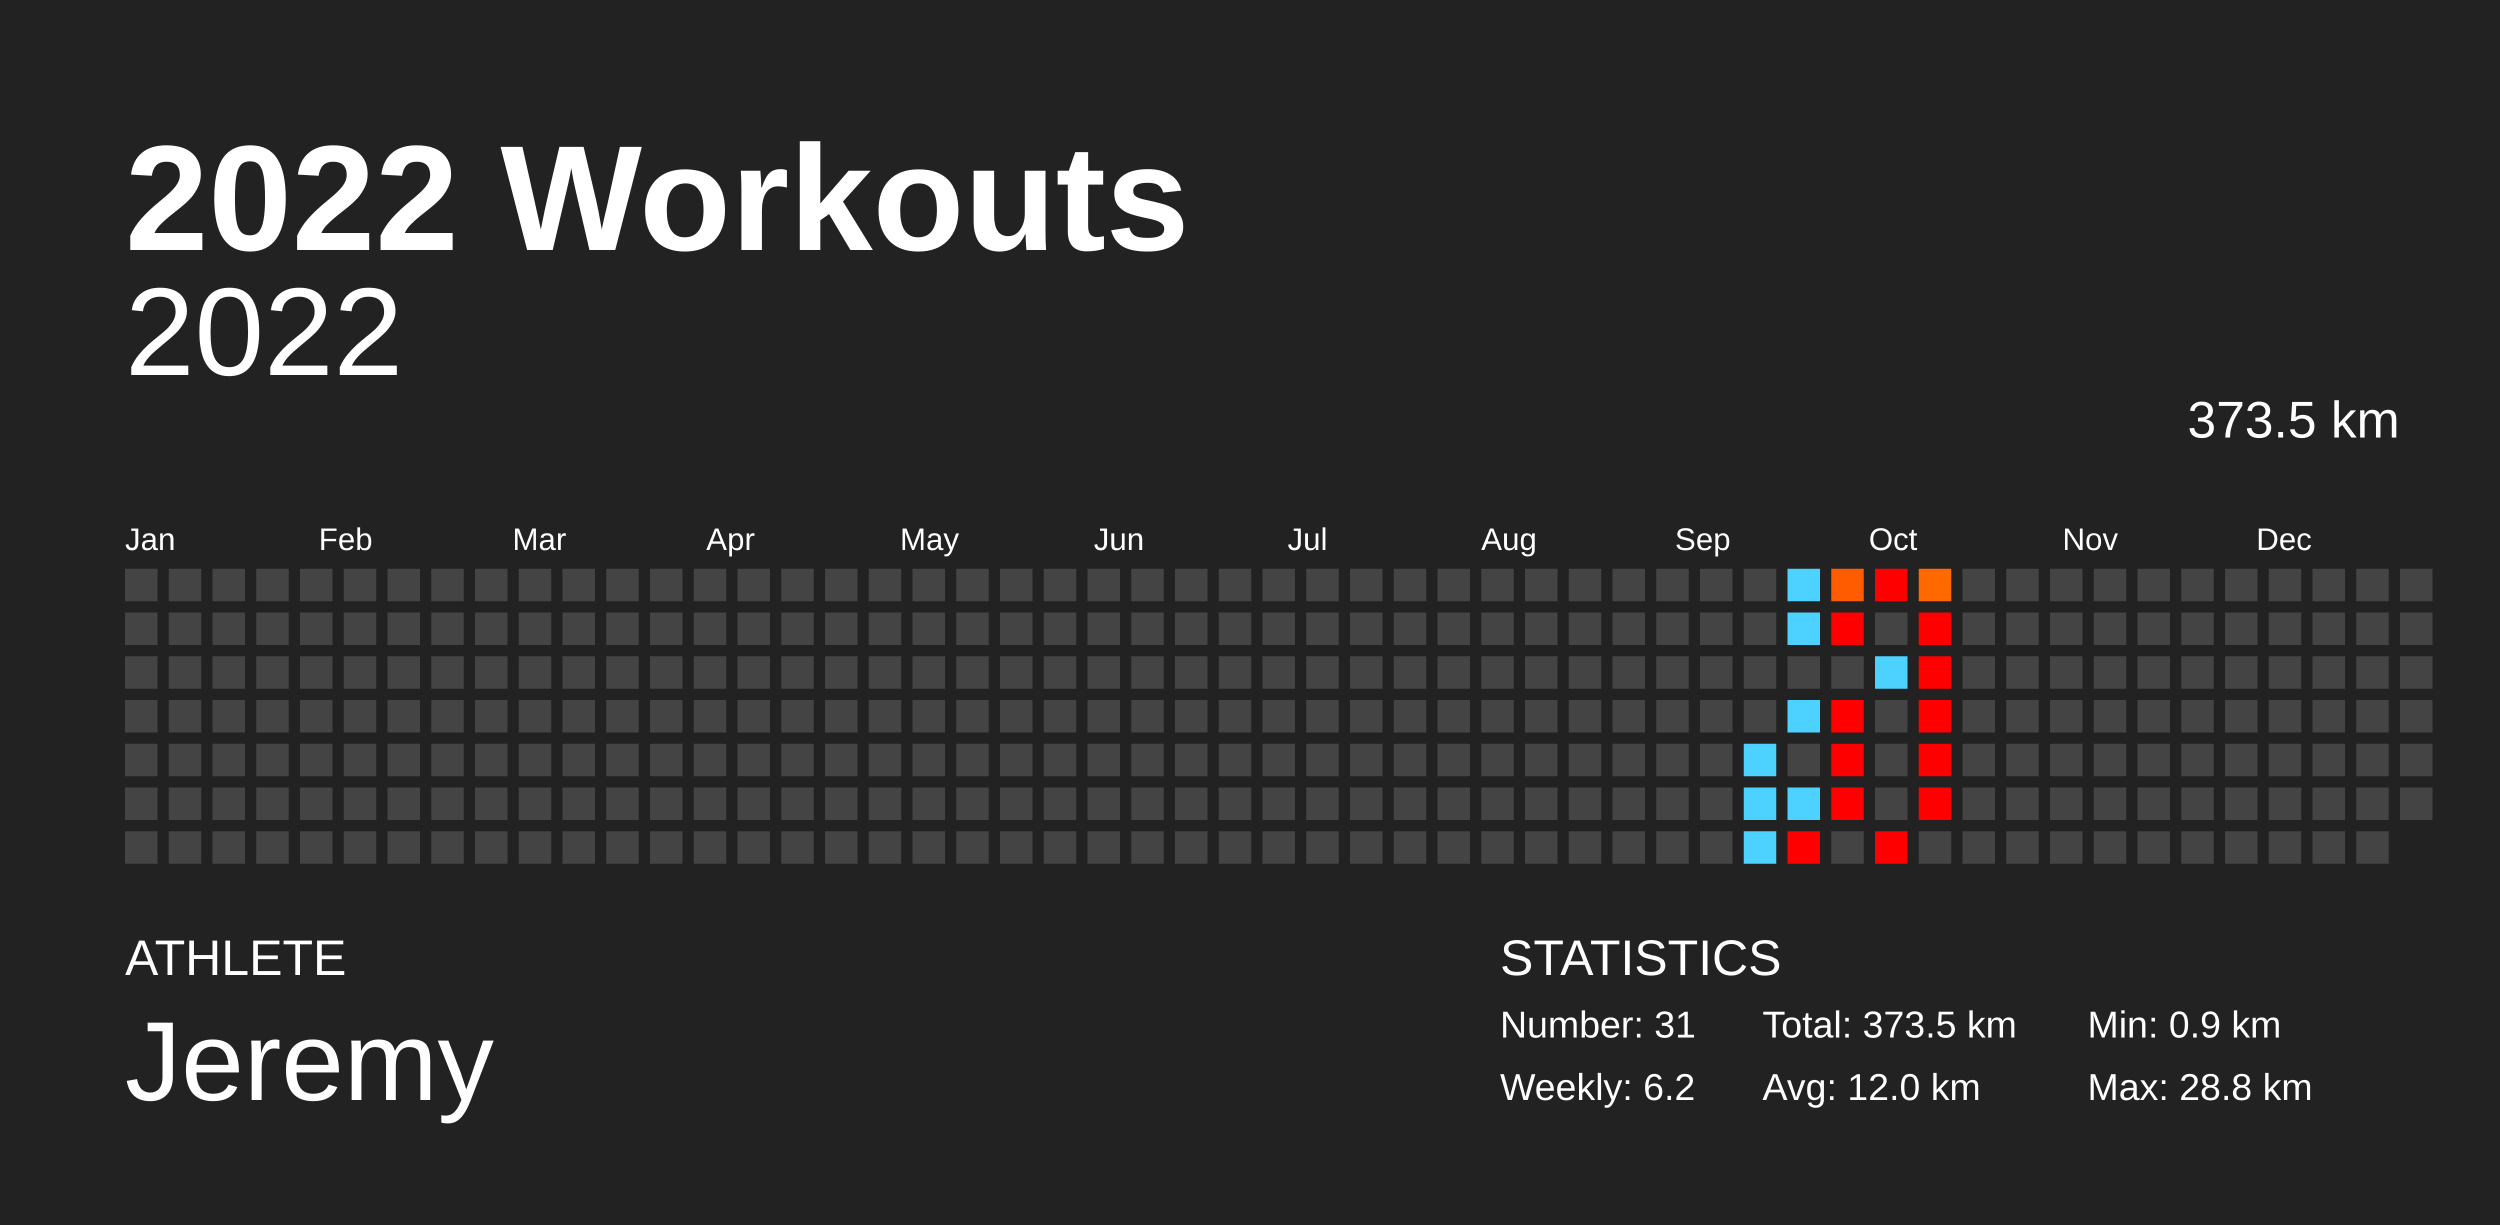
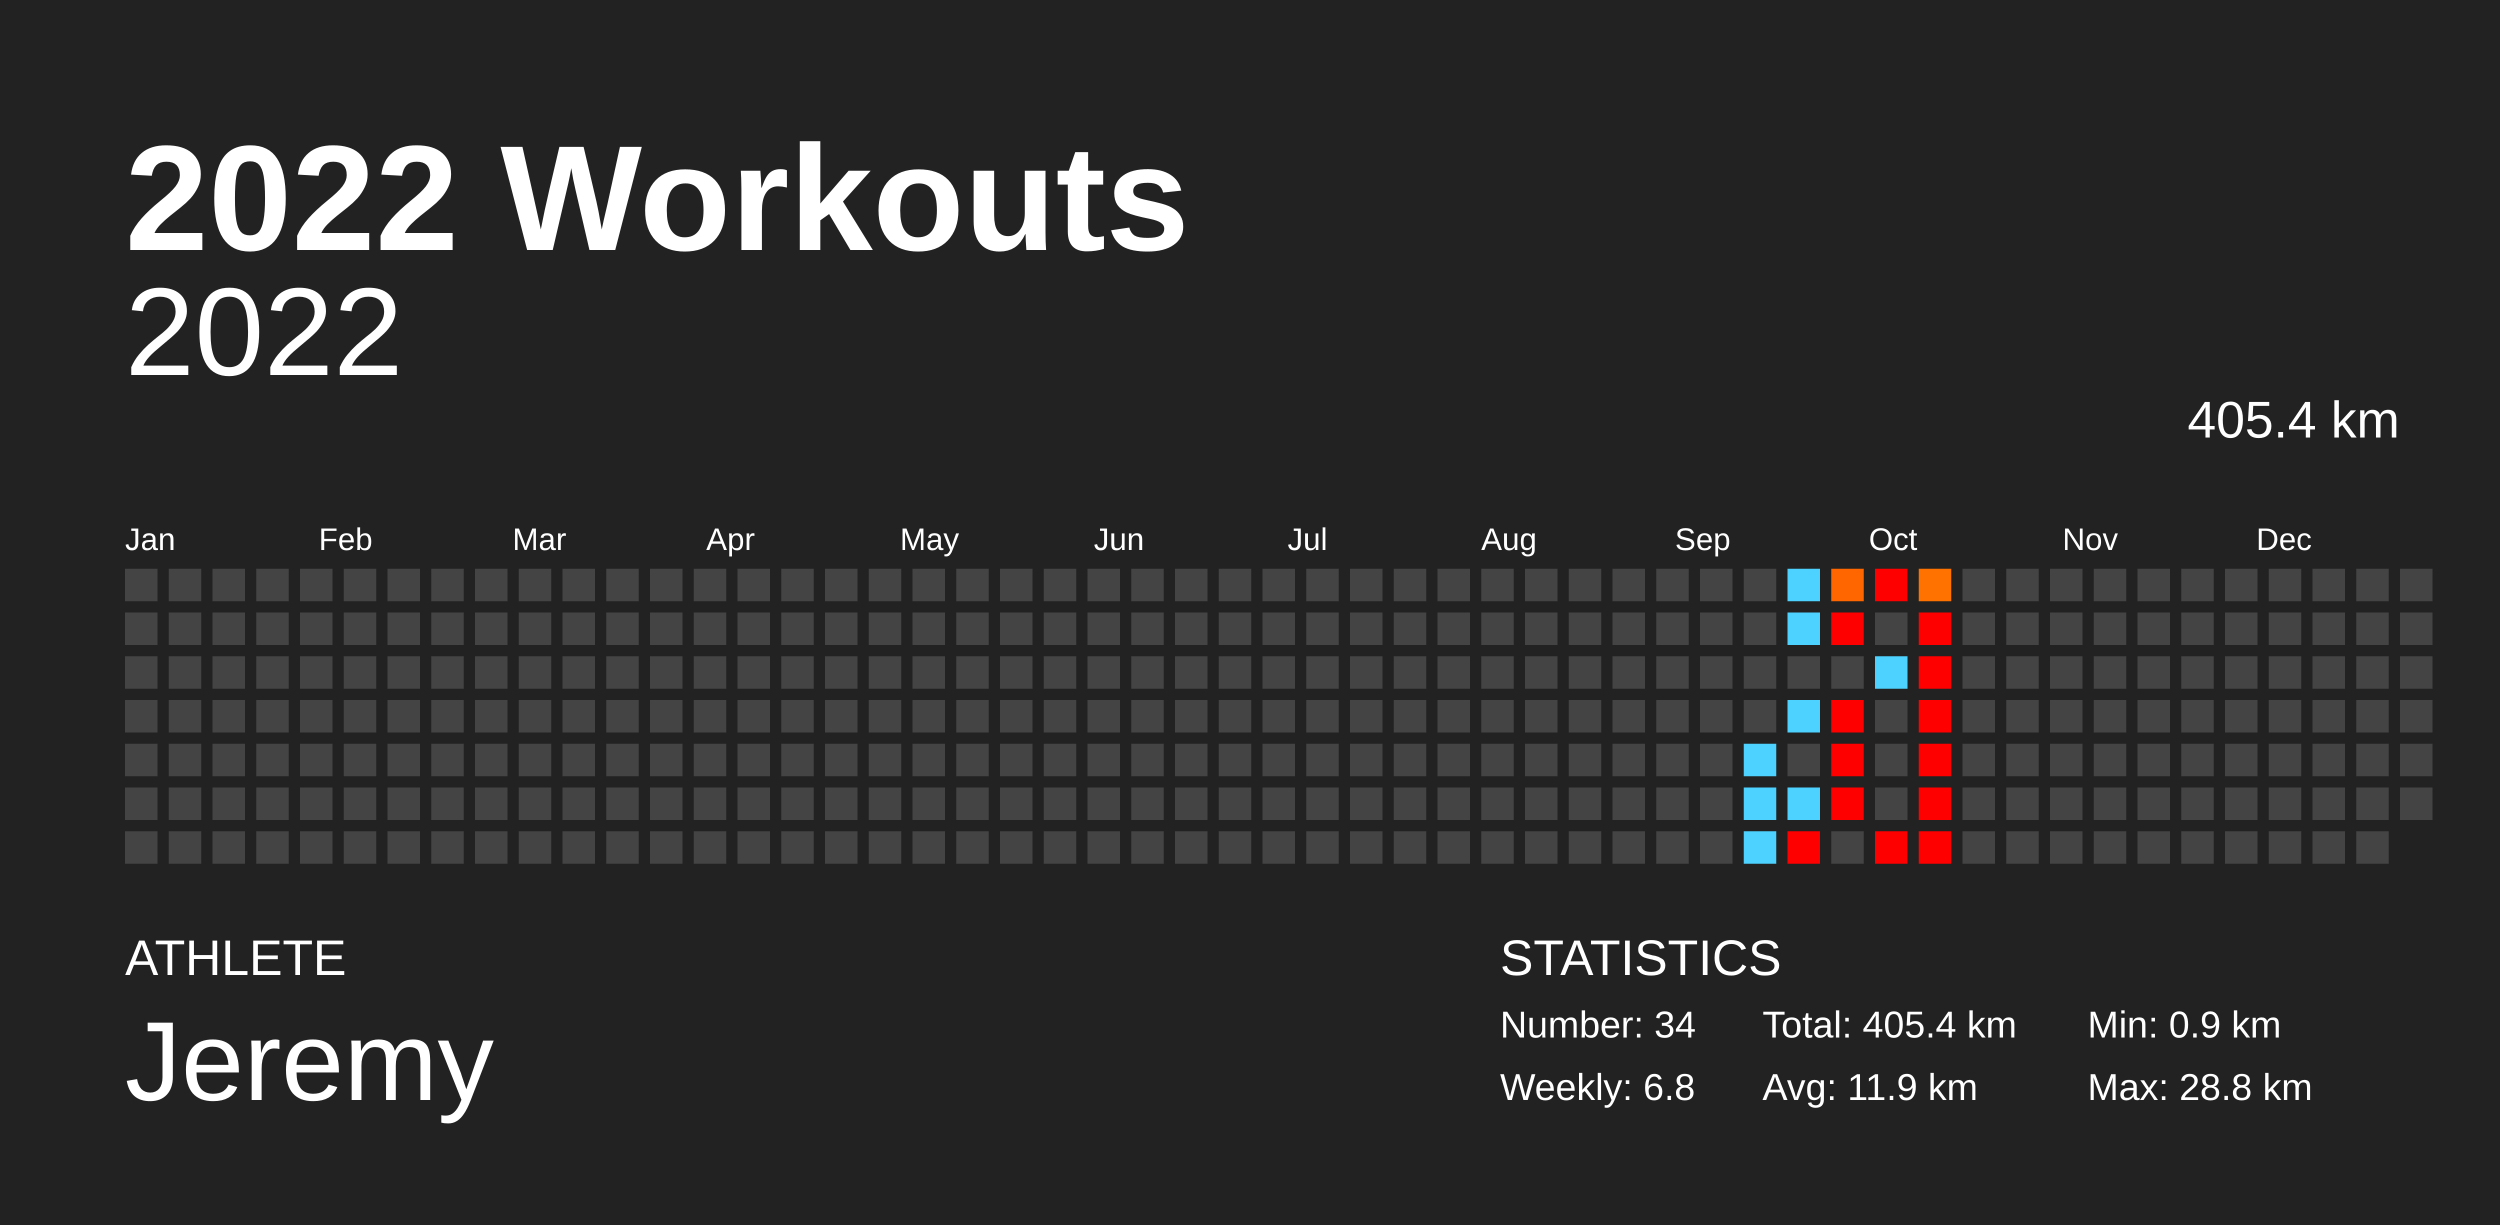
<svg xmlns="http://www.w3.org/2000/svg" baseProfile="full" height="98mm" version="1.1" viewBox="0,0,200,98" width="200mm">
  <defs />
  <rect fill="#222222" height="98" width="200" x="0" y="0" />
  <text fill="#FFFFFF" style="font-size:12px; font-family:Arial; font-weight:bold;" x="10" y="20">2022 Workouts</text>
  <text fill="#FFFFFF" style="font-size:4px; font-family:Arial" x="10" y="78">ATHLETE</text>
  <text fill="#FFFFFF" style="font-size:9px; font-family:Arial" x="10" y="88">Jeremy</text>
  <text fill="#FFFFFF" style="font-size:4px; font-family:Arial" x="120" y="78">STATISTICS</text>
-   <text fill="#FFFFFF" style="font-size:3px; font-family:Arial" x="120" y="83">Number: 31</text>
-   <text fill="#FFFFFF" style="font-size:3px; font-family:Arial" x="120" y="88">Weekly: 6.2</text>
-   <text fill="#FFFFFF" style="font-size:3px; font-family:Arial" x="141" y="83">Total: 373.5 km</text>
-   <text fill="#FFFFFF" style="font-size:3px; font-family:Arial" x="141" y="88">Avg: 12.0 km</text>
+   <text fill="#FFFFFF" style="font-size:3px; font-family:Arial" x="120" y="83">Number: 34</text>
+   <text fill="#FFFFFF" style="font-size:3px; font-family:Arial" x="120" y="88">Weekly: 6.8</text>
+   <text fill="#FFFFFF" style="font-size:3px; font-family:Arial" x="141" y="83">Total: 405.4 km</text>
+   <text fill="#FFFFFF" style="font-size:3px; font-family:Arial" x="141" y="88">Avg: 11.9 km</text>
  <text fill="#FFFFFF" style="font-size:3px; font-family:Arial" x="167" y="83">Min: 0.9 km</text>
  <text fill="#FFFFFF" style="font-size:3px; font-family:Arial" x="167" y="88">Max: 28.8 km</text>
  <text alignment-baseline="hanging" fill="#FFFFFF" style="font-size:10.0px; font-family:Arial;" x="10" y="30">2022</text>
-   <text alignment-baseline="hanging" fill="#FFFFFF" style="font-size:4.125px; font-family:Arial;" x="175" y="35">373.5 km</text>
+   <text alignment-baseline="hanging" fill="#FFFFFF" style="font-size:4.125px; font-family:Arial;" x="175" y="35">405.4 km</text>
  <text fill="#FFFFFF" style="font-size:2.5px; font-family:Arial" x="10.0" y="44">Jan</text>
  <text fill="#FFFFFF" style="font-size:2.5px; font-family:Arial" x="25.5" y="44">Feb</text>
  <text fill="#FFFFFF" style="font-size:2.5px; font-family:Arial" x="41.0" y="44">Mar</text>
  <text fill="#FFFFFF" style="font-size:2.5px; font-family:Arial" x="56.5" y="44">Apr</text>
  <text fill="#FFFFFF" style="font-size:2.5px; font-family:Arial" x="72.0" y="44">May</text>
  <text fill="#FFFFFF" style="font-size:2.5px; font-family:Arial" x="87.5" y="44">Jun</text>
  <text fill="#FFFFFF" style="font-size:2.5px; font-family:Arial" x="103.0" y="44">Jul</text>
  <text fill="#FFFFFF" style="font-size:2.5px; font-family:Arial" x="118.5" y="44">Aug</text>
  <text fill="#FFFFFF" style="font-size:2.5px; font-family:Arial" x="134.0" y="44">Sep</text>
  <text fill="#FFFFFF" style="font-size:2.5px; font-family:Arial" x="149.5" y="44">Oct</text>
  <text fill="#FFFFFF" style="font-size:2.5px; font-family:Arial" x="165.0" y="44">Nov</text>
  <text fill="#FFFFFF" style="font-size:2.5px; font-family:Arial" x="180.5" y="44">Dec</text>
  <rect fill="#444444" height="2.6" width="2.6" x="10.0" y="45.5" />
  <rect fill="#444444" height="2.6" width="2.6" x="10.0" y="49.0" />
  <rect fill="#444444" height="2.6" width="2.6" x="10.0" y="52.5" />
  <rect fill="#444444" height="2.6" width="2.6" x="10.0" y="56.0" />
  <rect fill="#444444" height="2.6" width="2.6" x="10.0" y="59.5" />
  <rect fill="#444444" height="2.6" width="2.6" x="10.0" y="63.0" />
  <rect fill="#444444" height="2.6" width="2.6" x="10.0" y="66.5" />
  <rect fill="#444444" height="2.6" width="2.6" x="13.5" y="45.5" />
  <rect fill="#444444" height="2.6" width="2.6" x="13.5" y="49.0" />
  <rect fill="#444444" height="2.6" width="2.6" x="13.5" y="52.5" />
  <rect fill="#444444" height="2.6" width="2.6" x="13.5" y="56.0" />
  <rect fill="#444444" height="2.6" width="2.6" x="13.5" y="59.5" />
  <rect fill="#444444" height="2.6" width="2.6" x="13.5" y="63.0" />
  <rect fill="#444444" height="2.6" width="2.6" x="13.5" y="66.5" />
  <rect fill="#444444" height="2.6" width="2.6" x="17.0" y="45.5" />
  <rect fill="#444444" height="2.6" width="2.6" x="17.0" y="49.0" />
  <rect fill="#444444" height="2.6" width="2.6" x="17.0" y="52.5" />
  <rect fill="#444444" height="2.6" width="2.6" x="17.0" y="56.0" />
  <rect fill="#444444" height="2.6" width="2.6" x="17.0" y="59.5" />
  <rect fill="#444444" height="2.6" width="2.6" x="17.0" y="63.0" />
  <rect fill="#444444" height="2.6" width="2.6" x="17.0" y="66.5" />
  <rect fill="#444444" height="2.6" width="2.6" x="20.5" y="45.5" />
  <rect fill="#444444" height="2.6" width="2.6" x="20.5" y="49.0" />
  <rect fill="#444444" height="2.6" width="2.6" x="20.5" y="52.5" />
  <rect fill="#444444" height="2.6" width="2.6" x="20.5" y="56.0" />
  <rect fill="#444444" height="2.6" width="2.6" x="20.5" y="59.5" />
  <rect fill="#444444" height="2.6" width="2.6" x="20.5" y="63.0" />
  <rect fill="#444444" height="2.6" width="2.6" x="20.5" y="66.5" />
  <rect fill="#444444" height="2.6" width="2.6" x="24.0" y="45.5" />
  <rect fill="#444444" height="2.6" width="2.6" x="24.0" y="49.0" />
  <rect fill="#444444" height="2.6" width="2.6" x="24.0" y="52.5" />
  <rect fill="#444444" height="2.6" width="2.6" x="24.0" y="56.0" />
  <rect fill="#444444" height="2.6" width="2.6" x="24.0" y="59.5" />
  <rect fill="#444444" height="2.6" width="2.6" x="24.0" y="63.0" />
  <rect fill="#444444" height="2.6" width="2.6" x="24.0" y="66.5" />
  <rect fill="#444444" height="2.6" width="2.6" x="27.5" y="45.5" />
  <rect fill="#444444" height="2.6" width="2.6" x="27.5" y="49.0" />
  <rect fill="#444444" height="2.6" width="2.6" x="27.5" y="52.5" />
  <rect fill="#444444" height="2.6" width="2.6" x="27.5" y="56.0" />
  <rect fill="#444444" height="2.6" width="2.6" x="27.5" y="59.5" />
  <rect fill="#444444" height="2.6" width="2.6" x="27.5" y="63.0" />
  <rect fill="#444444" height="2.6" width="2.6" x="27.5" y="66.5" />
  <rect fill="#444444" height="2.6" width="2.6" x="31.0" y="45.5" />
  <rect fill="#444444" height="2.6" width="2.6" x="31.0" y="49.0" />
  <rect fill="#444444" height="2.6" width="2.6" x="31.0" y="52.5" />
  <rect fill="#444444" height="2.6" width="2.6" x="31.0" y="56.0" />
  <rect fill="#444444" height="2.6" width="2.6" x="31.0" y="59.5" />
  <rect fill="#444444" height="2.6" width="2.6" x="31.0" y="63.0" />
  <rect fill="#444444" height="2.6" width="2.6" x="31.0" y="66.5" />
  <rect fill="#444444" height="2.6" width="2.6" x="34.5" y="45.5" />
  <rect fill="#444444" height="2.6" width="2.6" x="34.5" y="49.0" />
  <rect fill="#444444" height="2.6" width="2.6" x="34.5" y="52.5" />
  <rect fill="#444444" height="2.6" width="2.6" x="34.5" y="56.0" />
  <rect fill="#444444" height="2.6" width="2.6" x="34.5" y="59.5" />
  <rect fill="#444444" height="2.6" width="2.6" x="34.5" y="63.0" />
  <rect fill="#444444" height="2.6" width="2.6" x="34.5" y="66.5" />
  <rect fill="#444444" height="2.6" width="2.6" x="38.0" y="45.5" />
  <rect fill="#444444" height="2.6" width="2.6" x="38.0" y="49.0" />
  <rect fill="#444444" height="2.6" width="2.6" x="38.0" y="52.5" />
  <rect fill="#444444" height="2.6" width="2.6" x="38.0" y="56.0" />
  <rect fill="#444444" height="2.6" width="2.6" x="38.0" y="59.5" />
  <rect fill="#444444" height="2.6" width="2.6" x="38.0" y="63.0" />
  <rect fill="#444444" height="2.6" width="2.6" x="38.0" y="66.5" />
  <rect fill="#444444" height="2.6" width="2.6" x="41.5" y="45.5" />
  <rect fill="#444444" height="2.6" width="2.6" x="41.5" y="49.0" />
  <rect fill="#444444" height="2.6" width="2.6" x="41.5" y="52.5" />
  <rect fill="#444444" height="2.6" width="2.6" x="41.5" y="56.0" />
  <rect fill="#444444" height="2.6" width="2.6" x="41.5" y="59.5" />
  <rect fill="#444444" height="2.6" width="2.6" x="41.5" y="63.0" />
  <rect fill="#444444" height="2.6" width="2.6" x="41.5" y="66.5" />
  <rect fill="#444444" height="2.6" width="2.6" x="45.0" y="45.5" />
  <rect fill="#444444" height="2.6" width="2.6" x="45.0" y="49.0" />
  <rect fill="#444444" height="2.6" width="2.6" x="45.0" y="52.5" />
  <rect fill="#444444" height="2.6" width="2.6" x="45.0" y="56.0" />
  <rect fill="#444444" height="2.6" width="2.6" x="45.0" y="59.5" />
  <rect fill="#444444" height="2.6" width="2.6" x="45.0" y="63.0" />
  <rect fill="#444444" height="2.6" width="2.6" x="45.0" y="66.5" />
  <rect fill="#444444" height="2.6" width="2.6" x="48.5" y="45.5" />
  <rect fill="#444444" height="2.6" width="2.6" x="48.5" y="49.0" />
  <rect fill="#444444" height="2.6" width="2.6" x="48.5" y="52.5" />
  <rect fill="#444444" height="2.6" width="2.6" x="48.5" y="56.0" />
  <rect fill="#444444" height="2.6" width="2.6" x="48.5" y="59.5" />
  <rect fill="#444444" height="2.6" width="2.6" x="48.5" y="63.0" />
  <rect fill="#444444" height="2.6" width="2.6" x="48.5" y="66.5" />
  <rect fill="#444444" height="2.6" width="2.6" x="52.0" y="45.5" />
  <rect fill="#444444" height="2.6" width="2.6" x="52.0" y="49.0" />
  <rect fill="#444444" height="2.6" width="2.6" x="52.0" y="52.5" />
  <rect fill="#444444" height="2.6" width="2.6" x="52.0" y="56.0" />
  <rect fill="#444444" height="2.6" width="2.6" x="52.0" y="59.5" />
  <rect fill="#444444" height="2.6" width="2.6" x="52.0" y="63.0" />
  <rect fill="#444444" height="2.6" width="2.6" x="52.0" y="66.5" />
  <rect fill="#444444" height="2.6" width="2.6" x="55.5" y="45.5" />
  <rect fill="#444444" height="2.6" width="2.6" x="55.5" y="49.0" />
  <rect fill="#444444" height="2.6" width="2.6" x="55.5" y="52.5" />
  <rect fill="#444444" height="2.6" width="2.6" x="55.5" y="56.0" />
  <rect fill="#444444" height="2.6" width="2.6" x="55.5" y="59.5" />
  <rect fill="#444444" height="2.6" width="2.6" x="55.5" y="63.0" />
  <rect fill="#444444" height="2.6" width="2.6" x="55.5" y="66.5" />
  <rect fill="#444444" height="2.6" width="2.6" x="59.0" y="45.5" />
  <rect fill="#444444" height="2.6" width="2.6" x="59.0" y="49.0" />
  <rect fill="#444444" height="2.6" width="2.6" x="59.0" y="52.5" />
  <rect fill="#444444" height="2.6" width="2.6" x="59.0" y="56.0" />
  <rect fill="#444444" height="2.6" width="2.6" x="59.0" y="59.5" />
  <rect fill="#444444" height="2.6" width="2.6" x="59.0" y="63.0" />
  <rect fill="#444444" height="2.6" width="2.6" x="59.0" y="66.5" />
  <rect fill="#444444" height="2.6" width="2.6" x="62.5" y="45.5" />
  <rect fill="#444444" height="2.6" width="2.6" x="62.5" y="49.0" />
  <rect fill="#444444" height="2.6" width="2.6" x="62.5" y="52.5" />
  <rect fill="#444444" height="2.6" width="2.6" x="62.5" y="56.0" />
  <rect fill="#444444" height="2.6" width="2.6" x="62.5" y="59.5" />
  <rect fill="#444444" height="2.6" width="2.6" x="62.5" y="63.0" />
  <rect fill="#444444" height="2.6" width="2.6" x="62.5" y="66.5" />
  <rect fill="#444444" height="2.6" width="2.6" x="66.0" y="45.5" />
  <rect fill="#444444" height="2.6" width="2.6" x="66.0" y="49.0" />
  <rect fill="#444444" height="2.6" width="2.6" x="66.0" y="52.5" />
  <rect fill="#444444" height="2.6" width="2.6" x="66.0" y="56.0" />
  <rect fill="#444444" height="2.6" width="2.6" x="66.0" y="59.5" />
  <rect fill="#444444" height="2.6" width="2.6" x="66.0" y="63.0" />
  <rect fill="#444444" height="2.6" width="2.6" x="66.0" y="66.5" />
  <rect fill="#444444" height="2.6" width="2.6" x="69.5" y="45.5" />
  <rect fill="#444444" height="2.6" width="2.6" x="69.5" y="49.0" />
  <rect fill="#444444" height="2.6" width="2.6" x="69.5" y="52.5" />
  <rect fill="#444444" height="2.6" width="2.6" x="69.5" y="56.0" />
  <rect fill="#444444" height="2.6" width="2.6" x="69.5" y="59.5" />
  <rect fill="#444444" height="2.6" width="2.6" x="69.5" y="63.0" />
  <rect fill="#444444" height="2.6" width="2.6" x="69.5" y="66.5" />
  <rect fill="#444444" height="2.6" width="2.6" x="73.0" y="45.5" />
  <rect fill="#444444" height="2.6" width="2.6" x="73.0" y="49.0" />
  <rect fill="#444444" height="2.6" width="2.6" x="73.0" y="52.5" />
  <rect fill="#444444" height="2.6" width="2.6" x="73.0" y="56.0" />
  <rect fill="#444444" height="2.6" width="2.6" x="73.0" y="59.5" />
  <rect fill="#444444" height="2.6" width="2.6" x="73.0" y="63.0" />
  <rect fill="#444444" height="2.6" width="2.6" x="73.0" y="66.5" />
  <rect fill="#444444" height="2.6" width="2.6" x="76.5" y="45.5" />
  <rect fill="#444444" height="2.6" width="2.6" x="76.5" y="49.0" />
  <rect fill="#444444" height="2.6" width="2.6" x="76.5" y="52.5" />
  <rect fill="#444444" height="2.6" width="2.6" x="76.5" y="56.0" />
  <rect fill="#444444" height="2.6" width="2.6" x="76.5" y="59.5" />
  <rect fill="#444444" height="2.6" width="2.6" x="76.5" y="63.0" />
  <rect fill="#444444" height="2.6" width="2.6" x="76.5" y="66.5" />
  <rect fill="#444444" height="2.6" width="2.6" x="80.0" y="45.5" />
  <rect fill="#444444" height="2.6" width="2.6" x="80.0" y="49.0" />
  <rect fill="#444444" height="2.6" width="2.6" x="80.0" y="52.5" />
  <rect fill="#444444" height="2.6" width="2.6" x="80.0" y="56.0" />
  <rect fill="#444444" height="2.6" width="2.6" x="80.0" y="59.5" />
  <rect fill="#444444" height="2.6" width="2.6" x="80.0" y="63.0" />
  <rect fill="#444444" height="2.6" width="2.6" x="80.0" y="66.5" />
  <rect fill="#444444" height="2.6" width="2.6" x="83.5" y="45.5" />
  <rect fill="#444444" height="2.6" width="2.6" x="83.5" y="49.0" />
  <rect fill="#444444" height="2.6" width="2.6" x="83.5" y="52.5" />
  <rect fill="#444444" height="2.6" width="2.6" x="83.5" y="56.0" />
  <rect fill="#444444" height="2.6" width="2.6" x="83.5" y="59.5" />
  <rect fill="#444444" height="2.6" width="2.6" x="83.5" y="63.0" />
  <rect fill="#444444" height="2.6" width="2.6" x="83.5" y="66.5" />
  <rect fill="#444444" height="2.6" width="2.6" x="87.0" y="45.5" />
  <rect fill="#444444" height="2.6" width="2.6" x="87.0" y="49.0" />
  <rect fill="#444444" height="2.6" width="2.6" x="87.0" y="52.5" />
  <rect fill="#444444" height="2.6" width="2.6" x="87.0" y="56.0" />
  <rect fill="#444444" height="2.6" width="2.6" x="87.0" y="59.5" />
  <rect fill="#444444" height="2.6" width="2.6" x="87.0" y="63.0" />
  <rect fill="#444444" height="2.6" width="2.6" x="87.0" y="66.5" />
  <rect fill="#444444" height="2.6" width="2.6" x="90.5" y="45.5" />
  <rect fill="#444444" height="2.6" width="2.6" x="90.5" y="49.0" />
  <rect fill="#444444" height="2.6" width="2.6" x="90.5" y="52.5" />
  <rect fill="#444444" height="2.6" width="2.6" x="90.5" y="56.0" />
  <rect fill="#444444" height="2.6" width="2.6" x="90.5" y="59.5" />
  <rect fill="#444444" height="2.6" width="2.6" x="90.5" y="63.0" />
  <rect fill="#444444" height="2.6" width="2.6" x="90.5" y="66.5" />
  <rect fill="#444444" height="2.6" width="2.6" x="94.0" y="45.5" />
  <rect fill="#444444" height="2.6" width="2.6" x="94.0" y="49.0" />
  <rect fill="#444444" height="2.6" width="2.6" x="94.0" y="52.5" />
  <rect fill="#444444" height="2.6" width="2.6" x="94.0" y="56.0" />
  <rect fill="#444444" height="2.6" width="2.6" x="94.0" y="59.5" />
  <rect fill="#444444" height="2.6" width="2.6" x="94.0" y="63.0" />
  <rect fill="#444444" height="2.6" width="2.6" x="94.0" y="66.5" />
  <rect fill="#444444" height="2.6" width="2.6" x="97.5" y="45.5" />
  <rect fill="#444444" height="2.6" width="2.6" x="97.5" y="49.0" />
  <rect fill="#444444" height="2.6" width="2.6" x="97.5" y="52.5" />
  <rect fill="#444444" height="2.6" width="2.6" x="97.5" y="56.0" />
  <rect fill="#444444" height="2.6" width="2.6" x="97.5" y="59.5" />
  <rect fill="#444444" height="2.6" width="2.6" x="97.5" y="63.0" />
  <rect fill="#444444" height="2.6" width="2.6" x="97.5" y="66.5" />
  <rect fill="#444444" height="2.6" width="2.6" x="101.0" y="45.5" />
  <rect fill="#444444" height="2.6" width="2.6" x="101.0" y="49.0" />
  <rect fill="#444444" height="2.6" width="2.6" x="101.0" y="52.5" />
  <rect fill="#444444" height="2.6" width="2.6" x="101.0" y="56.0" />
  <rect fill="#444444" height="2.6" width="2.6" x="101.0" y="59.5" />
  <rect fill="#444444" height="2.6" width="2.6" x="101.0" y="63.0" />
  <rect fill="#444444" height="2.6" width="2.6" x="101.0" y="66.5" />
  <rect fill="#444444" height="2.6" width="2.6" x="104.5" y="45.5" />
  <rect fill="#444444" height="2.6" width="2.6" x="104.5" y="49.0" />
  <rect fill="#444444" height="2.6" width="2.6" x="104.5" y="52.5" />
  <rect fill="#444444" height="2.6" width="2.6" x="104.5" y="56.0" />
  <rect fill="#444444" height="2.6" width="2.6" x="104.5" y="59.5" />
  <rect fill="#444444" height="2.6" width="2.6" x="104.5" y="63.0" />
  <rect fill="#444444" height="2.6" width="2.6" x="104.5" y="66.5" />
  <rect fill="#444444" height="2.6" width="2.6" x="108.0" y="45.5" />
  <rect fill="#444444" height="2.6" width="2.6" x="108.0" y="49.0" />
  <rect fill="#444444" height="2.6" width="2.6" x="108.0" y="52.5" />
  <rect fill="#444444" height="2.6" width="2.6" x="108.0" y="56.0" />
  <rect fill="#444444" height="2.6" width="2.6" x="108.0" y="59.5" />
  <rect fill="#444444" height="2.6" width="2.6" x="108.0" y="63.0" />
  <rect fill="#444444" height="2.6" width="2.6" x="108.0" y="66.5" />
  <rect fill="#444444" height="2.6" width="2.6" x="111.5" y="45.5" />
  <rect fill="#444444" height="2.6" width="2.6" x="111.5" y="49.0" />
  <rect fill="#444444" height="2.6" width="2.6" x="111.5" y="52.5" />
  <rect fill="#444444" height="2.6" width="2.6" x="111.5" y="56.0" />
  <rect fill="#444444" height="2.6" width="2.6" x="111.5" y="59.5" />
  <rect fill="#444444" height="2.6" width="2.6" x="111.5" y="63.0" />
  <rect fill="#444444" height="2.6" width="2.6" x="111.5" y="66.5" />
  <rect fill="#444444" height="2.6" width="2.6" x="115.0" y="45.5" />
  <rect fill="#444444" height="2.6" width="2.6" x="115.0" y="49.0" />
  <rect fill="#444444" height="2.6" width="2.6" x="115.0" y="52.5" />
  <rect fill="#444444" height="2.6" width="2.6" x="115.0" y="56.0" />
  <rect fill="#444444" height="2.6" width="2.6" x="115.0" y="59.5" />
  <rect fill="#444444" height="2.6" width="2.6" x="115.0" y="63.0" />
  <rect fill="#444444" height="2.6" width="2.6" x="115.0" y="66.5" />
  <rect fill="#444444" height="2.6" width="2.6" x="118.5" y="45.5" />
  <rect fill="#444444" height="2.6" width="2.6" x="118.5" y="49.0" />
  <rect fill="#444444" height="2.6" width="2.6" x="118.5" y="52.5" />
  <rect fill="#444444" height="2.6" width="2.6" x="118.5" y="56.0" />
  <rect fill="#444444" height="2.6" width="2.6" x="118.5" y="59.5" />
  <rect fill="#444444" height="2.6" width="2.6" x="118.5" y="63.0" />
  <rect fill="#444444" height="2.6" width="2.6" x="118.5" y="66.5" />
  <rect fill="#444444" height="2.6" width="2.6" x="122.0" y="45.5" />
  <rect fill="#444444" height="2.6" width="2.6" x="122.0" y="49.0" />
  <rect fill="#444444" height="2.6" width="2.6" x="122.0" y="52.5" />
  <rect fill="#444444" height="2.6" width="2.6" x="122.0" y="56.0" />
  <rect fill="#444444" height="2.6" width="2.6" x="122.0" y="59.5" />
  <rect fill="#444444" height="2.6" width="2.6" x="122.0" y="63.0" />
  <rect fill="#444444" height="2.6" width="2.6" x="122.0" y="66.5" />
  <rect fill="#444444" height="2.6" width="2.6" x="125.5" y="45.5" />
  <rect fill="#444444" height="2.6" width="2.6" x="125.5" y="49.0" />
  <rect fill="#444444" height="2.6" width="2.6" x="125.5" y="52.5" />
  <rect fill="#444444" height="2.6" width="2.6" x="125.5" y="56.0" />
  <rect fill="#444444" height="2.6" width="2.6" x="125.5" y="59.5" />
  <rect fill="#444444" height="2.6" width="2.6" x="125.5" y="63.0" />
  <rect fill="#444444" height="2.6" width="2.6" x="125.5" y="66.5" />
  <rect fill="#444444" height="2.6" width="2.6" x="129.0" y="45.5" />
  <rect fill="#444444" height="2.6" width="2.6" x="129.0" y="49.0" />
  <rect fill="#444444" height="2.6" width="2.6" x="129.0" y="52.5" />
  <rect fill="#444444" height="2.6" width="2.6" x="129.0" y="56.0" />
  <rect fill="#444444" height="2.6" width="2.6" x="129.0" y="59.5" />
  <rect fill="#444444" height="2.6" width="2.6" x="129.0" y="63.0" />
  <rect fill="#444444" height="2.6" width="2.6" x="129.0" y="66.5" />
  <rect fill="#444444" height="2.6" width="2.6" x="132.5" y="45.5" />
  <rect fill="#444444" height="2.6" width="2.6" x="132.5" y="49.0" />
  <rect fill="#444444" height="2.6" width="2.6" x="132.5" y="52.5" />
  <rect fill="#444444" height="2.6" width="2.6" x="132.5" y="56.0" />
  <rect fill="#444444" height="2.6" width="2.6" x="132.5" y="59.5" />
  <rect fill="#444444" height="2.6" width="2.6" x="132.5" y="63.0" />
  <rect fill="#444444" height="2.6" width="2.6" x="132.5" y="66.5" />
  <rect fill="#444444" height="2.6" width="2.6" x="136.0" y="45.5" />
  <rect fill="#444444" height="2.6" width="2.6" x="136.0" y="49.0" />
  <rect fill="#444444" height="2.6" width="2.6" x="136.0" y="52.5" />
  <rect fill="#444444" height="2.6" width="2.6" x="136.0" y="56.0" />
  <rect fill="#444444" height="2.6" width="2.6" x="136.0" y="59.5" />
  <rect fill="#444444" height="2.6" width="2.6" x="136.0" y="63.0" />
  <rect fill="#444444" height="2.6" width="2.6" x="136.0" y="66.5" />
  <rect fill="#444444" height="2.6" width="2.6" x="139.5" y="45.5" />
  <rect fill="#444444" height="2.6" width="2.6" x="139.5" y="49.0" />
  <rect fill="#444444" height="2.6" width="2.6" x="139.5" y="52.5" />
  <rect fill="#444444" height="2.6" width="2.6" x="139.5" y="56.0" />
  <rect fill="#4dd2ff" height="2.6" width="2.6" x="139.5" y="59.5" />
  <rect fill="#4dd2ff" height="2.6" width="2.6" x="139.5" y="63.0" />
  <rect fill="#4dd2ff" height="2.6" width="2.6" x="139.5" y="66.5" />
  <rect fill="#4dd2ff" height="2.6" width="2.6" x="143.0" y="45.5" />
  <rect fill="#4dd2ff" height="2.6" width="2.6" x="143.0" y="49.0" />
  <rect fill="#444444" height="2.6" width="2.6" x="143.0" y="52.5" />
  <rect fill="#4dd2ff" height="2.6" width="2.6" x="143.0" y="56.0" />
  <rect fill="#444444" height="2.6" width="2.6" x="143.0" y="59.5" />
  <rect fill="#4dd2ff" height="2.6" width="2.6" x="143.0" y="63.0" />
  <rect fill="red" height="2.6" width="2.6" x="143.0" y="66.5" />
-   <rect fill="#ff5c00" height="2.6" width="2.6" x="146.5" y="45.5" />
+   <rect fill="#ff6600" height="2.6" width="2.6" x="146.5" y="45.5" />
  <rect fill="red" height="2.6" width="2.6" x="146.5" y="49.0" />
  <rect fill="#444444" height="2.6" width="2.6" x="146.5" y="52.5" />
  <rect fill="red" height="2.6" width="2.6" x="146.5" y="56.0" />
  <rect fill="red" height="2.6" width="2.6" x="146.5" y="59.5" />
  <rect fill="red" height="2.6" width="2.6" x="146.5" y="63.0" />
  <rect fill="#444444" height="2.6" width="2.6" x="146.5" y="66.5" />
  <rect fill="red" height="2.6" width="2.6" x="150.0" y="45.5" />
  <rect fill="#444444" height="2.6" width="2.6" x="150.0" y="49.0" />
  <rect fill="#4dd2ff" height="2.6" width="2.6" x="150.0" y="52.5" />
  <rect fill="#444444" height="2.6" width="2.6" x="150.0" y="56.0" />
  <rect fill="#444444" height="2.6" width="2.6" x="150.0" y="59.5" />
  <rect fill="#444444" height="2.6" width="2.6" x="150.0" y="63.0" />
  <rect fill="red" height="2.6" width="2.6" x="150.0" y="66.5" />
-   <rect fill="#ff6900" height="2.6" width="2.6" x="153.5" y="45.5" />
+   <rect fill="#ff7200" height="2.6" width="2.6" x="153.5" y="45.5" />
  <rect fill="red" height="2.6" width="2.6" x="153.5" y="49.0" />
  <rect fill="red" height="2.6" width="2.6" x="153.5" y="52.5" />
  <rect fill="red" height="2.6" width="2.6" x="153.5" y="56.0" />
  <rect fill="red" height="2.6" width="2.6" x="153.5" y="59.5" />
  <rect fill="red" height="2.6" width="2.6" x="153.5" y="63.0" />
-   <rect fill="#444444" height="2.6" width="2.6" x="153.5" y="66.5" />
+   <rect fill="red" height="2.6" width="2.6" x="153.5" y="66.5" />
  <rect fill="#444444" height="2.6" width="2.6" x="157.0" y="45.5" />
  <rect fill="#444444" height="2.6" width="2.6" x="157.0" y="49.0" />
  <rect fill="#444444" height="2.6" width="2.6" x="157.0" y="52.5" />
  <rect fill="#444444" height="2.6" width="2.6" x="157.0" y="56.0" />
  <rect fill="#444444" height="2.6" width="2.6" x="157.0" y="59.5" />
  <rect fill="#444444" height="2.6" width="2.6" x="157.0" y="63.0" />
  <rect fill="#444444" height="2.6" width="2.6" x="157.0" y="66.5" />
  <rect fill="#444444" height="2.6" width="2.6" x="160.5" y="45.5" />
  <rect fill="#444444" height="2.6" width="2.6" x="160.5" y="49.0" />
  <rect fill="#444444" height="2.6" width="2.6" x="160.5" y="52.5" />
  <rect fill="#444444" height="2.6" width="2.6" x="160.5" y="56.0" />
  <rect fill="#444444" height="2.6" width="2.6" x="160.5" y="59.5" />
  <rect fill="#444444" height="2.6" width="2.6" x="160.5" y="63.0" />
  <rect fill="#444444" height="2.6" width="2.6" x="160.5" y="66.5" />
  <rect fill="#444444" height="2.6" width="2.6" x="164.0" y="45.5" />
  <rect fill="#444444" height="2.6" width="2.6" x="164.0" y="49.0" />
  <rect fill="#444444" height="2.6" width="2.6" x="164.0" y="52.5" />
  <rect fill="#444444" height="2.6" width="2.6" x="164.0" y="56.0" />
  <rect fill="#444444" height="2.6" width="2.6" x="164.0" y="59.5" />
  <rect fill="#444444" height="2.6" width="2.6" x="164.0" y="63.0" />
  <rect fill="#444444" height="2.6" width="2.6" x="164.0" y="66.5" />
  <rect fill="#444444" height="2.6" width="2.6" x="167.5" y="45.5" />
  <rect fill="#444444" height="2.6" width="2.6" x="167.5" y="49.0" />
  <rect fill="#444444" height="2.6" width="2.6" x="167.5" y="52.5" />
  <rect fill="#444444" height="2.6" width="2.6" x="167.5" y="56.0" />
  <rect fill="#444444" height="2.6" width="2.6" x="167.5" y="59.5" />
  <rect fill="#444444" height="2.6" width="2.6" x="167.5" y="63.0" />
  <rect fill="#444444" height="2.6" width="2.6" x="167.5" y="66.5" />
  <rect fill="#444444" height="2.6" width="2.6" x="171.0" y="45.5" />
  <rect fill="#444444" height="2.6" width="2.6" x="171.0" y="49.0" />
  <rect fill="#444444" height="2.6" width="2.6" x="171.0" y="52.5" />
  <rect fill="#444444" height="2.6" width="2.6" x="171.0" y="56.0" />
  <rect fill="#444444" height="2.6" width="2.6" x="171.0" y="59.5" />
  <rect fill="#444444" height="2.6" width="2.6" x="171.0" y="63.0" />
  <rect fill="#444444" height="2.6" width="2.6" x="171.0" y="66.5" />
  <rect fill="#444444" height="2.6" width="2.6" x="174.5" y="45.5" />
  <rect fill="#444444" height="2.6" width="2.6" x="174.5" y="49.0" />
  <rect fill="#444444" height="2.6" width="2.6" x="174.5" y="52.5" />
  <rect fill="#444444" height="2.6" width="2.6" x="174.5" y="56.0" />
  <rect fill="#444444" height="2.6" width="2.6" x="174.5" y="59.5" />
  <rect fill="#444444" height="2.6" width="2.6" x="174.5" y="63.0" />
  <rect fill="#444444" height="2.6" width="2.6" x="174.5" y="66.5" />
  <rect fill="#444444" height="2.6" width="2.6" x="178.0" y="45.5" />
  <rect fill="#444444" height="2.6" width="2.6" x="178.0" y="49.0" />
  <rect fill="#444444" height="2.6" width="2.6" x="178.0" y="52.5" />
  <rect fill="#444444" height="2.6" width="2.6" x="178.0" y="56.0" />
  <rect fill="#444444" height="2.6" width="2.6" x="178.0" y="59.5" />
  <rect fill="#444444" height="2.6" width="2.6" x="178.0" y="63.0" />
  <rect fill="#444444" height="2.6" width="2.6" x="178.0" y="66.5" />
  <rect fill="#444444" height="2.6" width="2.6" x="181.5" y="45.5" />
  <rect fill="#444444" height="2.6" width="2.6" x="181.5" y="49.0" />
  <rect fill="#444444" height="2.6" width="2.6" x="181.5" y="52.5" />
  <rect fill="#444444" height="2.6" width="2.6" x="181.5" y="56.0" />
  <rect fill="#444444" height="2.6" width="2.6" x="181.5" y="59.5" />
  <rect fill="#444444" height="2.6" width="2.6" x="181.5" y="63.0" />
  <rect fill="#444444" height="2.6" width="2.6" x="181.5" y="66.5" />
  <rect fill="#444444" height="2.6" width="2.6" x="185.0" y="45.5" />
  <rect fill="#444444" height="2.6" width="2.6" x="185.0" y="49.0" />
  <rect fill="#444444" height="2.6" width="2.6" x="185.0" y="52.5" />
  <rect fill="#444444" height="2.6" width="2.6" x="185.0" y="56.0" />
  <rect fill="#444444" height="2.6" width="2.6" x="185.0" y="59.5" />
  <rect fill="#444444" height="2.6" width="2.6" x="185.0" y="63.0" />
  <rect fill="#444444" height="2.6" width="2.6" x="185.0" y="66.5" />
  <rect fill="#444444" height="2.6" width="2.6" x="188.5" y="45.5" />
  <rect fill="#444444" height="2.6" width="2.6" x="188.5" y="49.0" />
  <rect fill="#444444" height="2.6" width="2.6" x="188.5" y="52.5" />
  <rect fill="#444444" height="2.6" width="2.6" x="188.5" y="56.0" />
  <rect fill="#444444" height="2.6" width="2.6" x="188.5" y="59.5" />
  <rect fill="#444444" height="2.6" width="2.6" x="188.5" y="63.0" />
  <rect fill="#444444" height="2.6" width="2.6" x="188.5" y="66.5" />
  <rect fill="#444444" height="2.6" width="2.6" x="192.0" y="45.5" />
  <rect fill="#444444" height="2.6" width="2.6" x="192.0" y="49.0" />
  <rect fill="#444444" height="2.6" width="2.6" x="192.0" y="52.5" />
  <rect fill="#444444" height="2.6" width="2.6" x="192.0" y="56.0" />
  <rect fill="#444444" height="2.6" width="2.6" x="192.0" y="59.5" />
  <rect fill="#444444" height="2.6" width="2.6" x="192.0" y="63.0" />
</svg>
